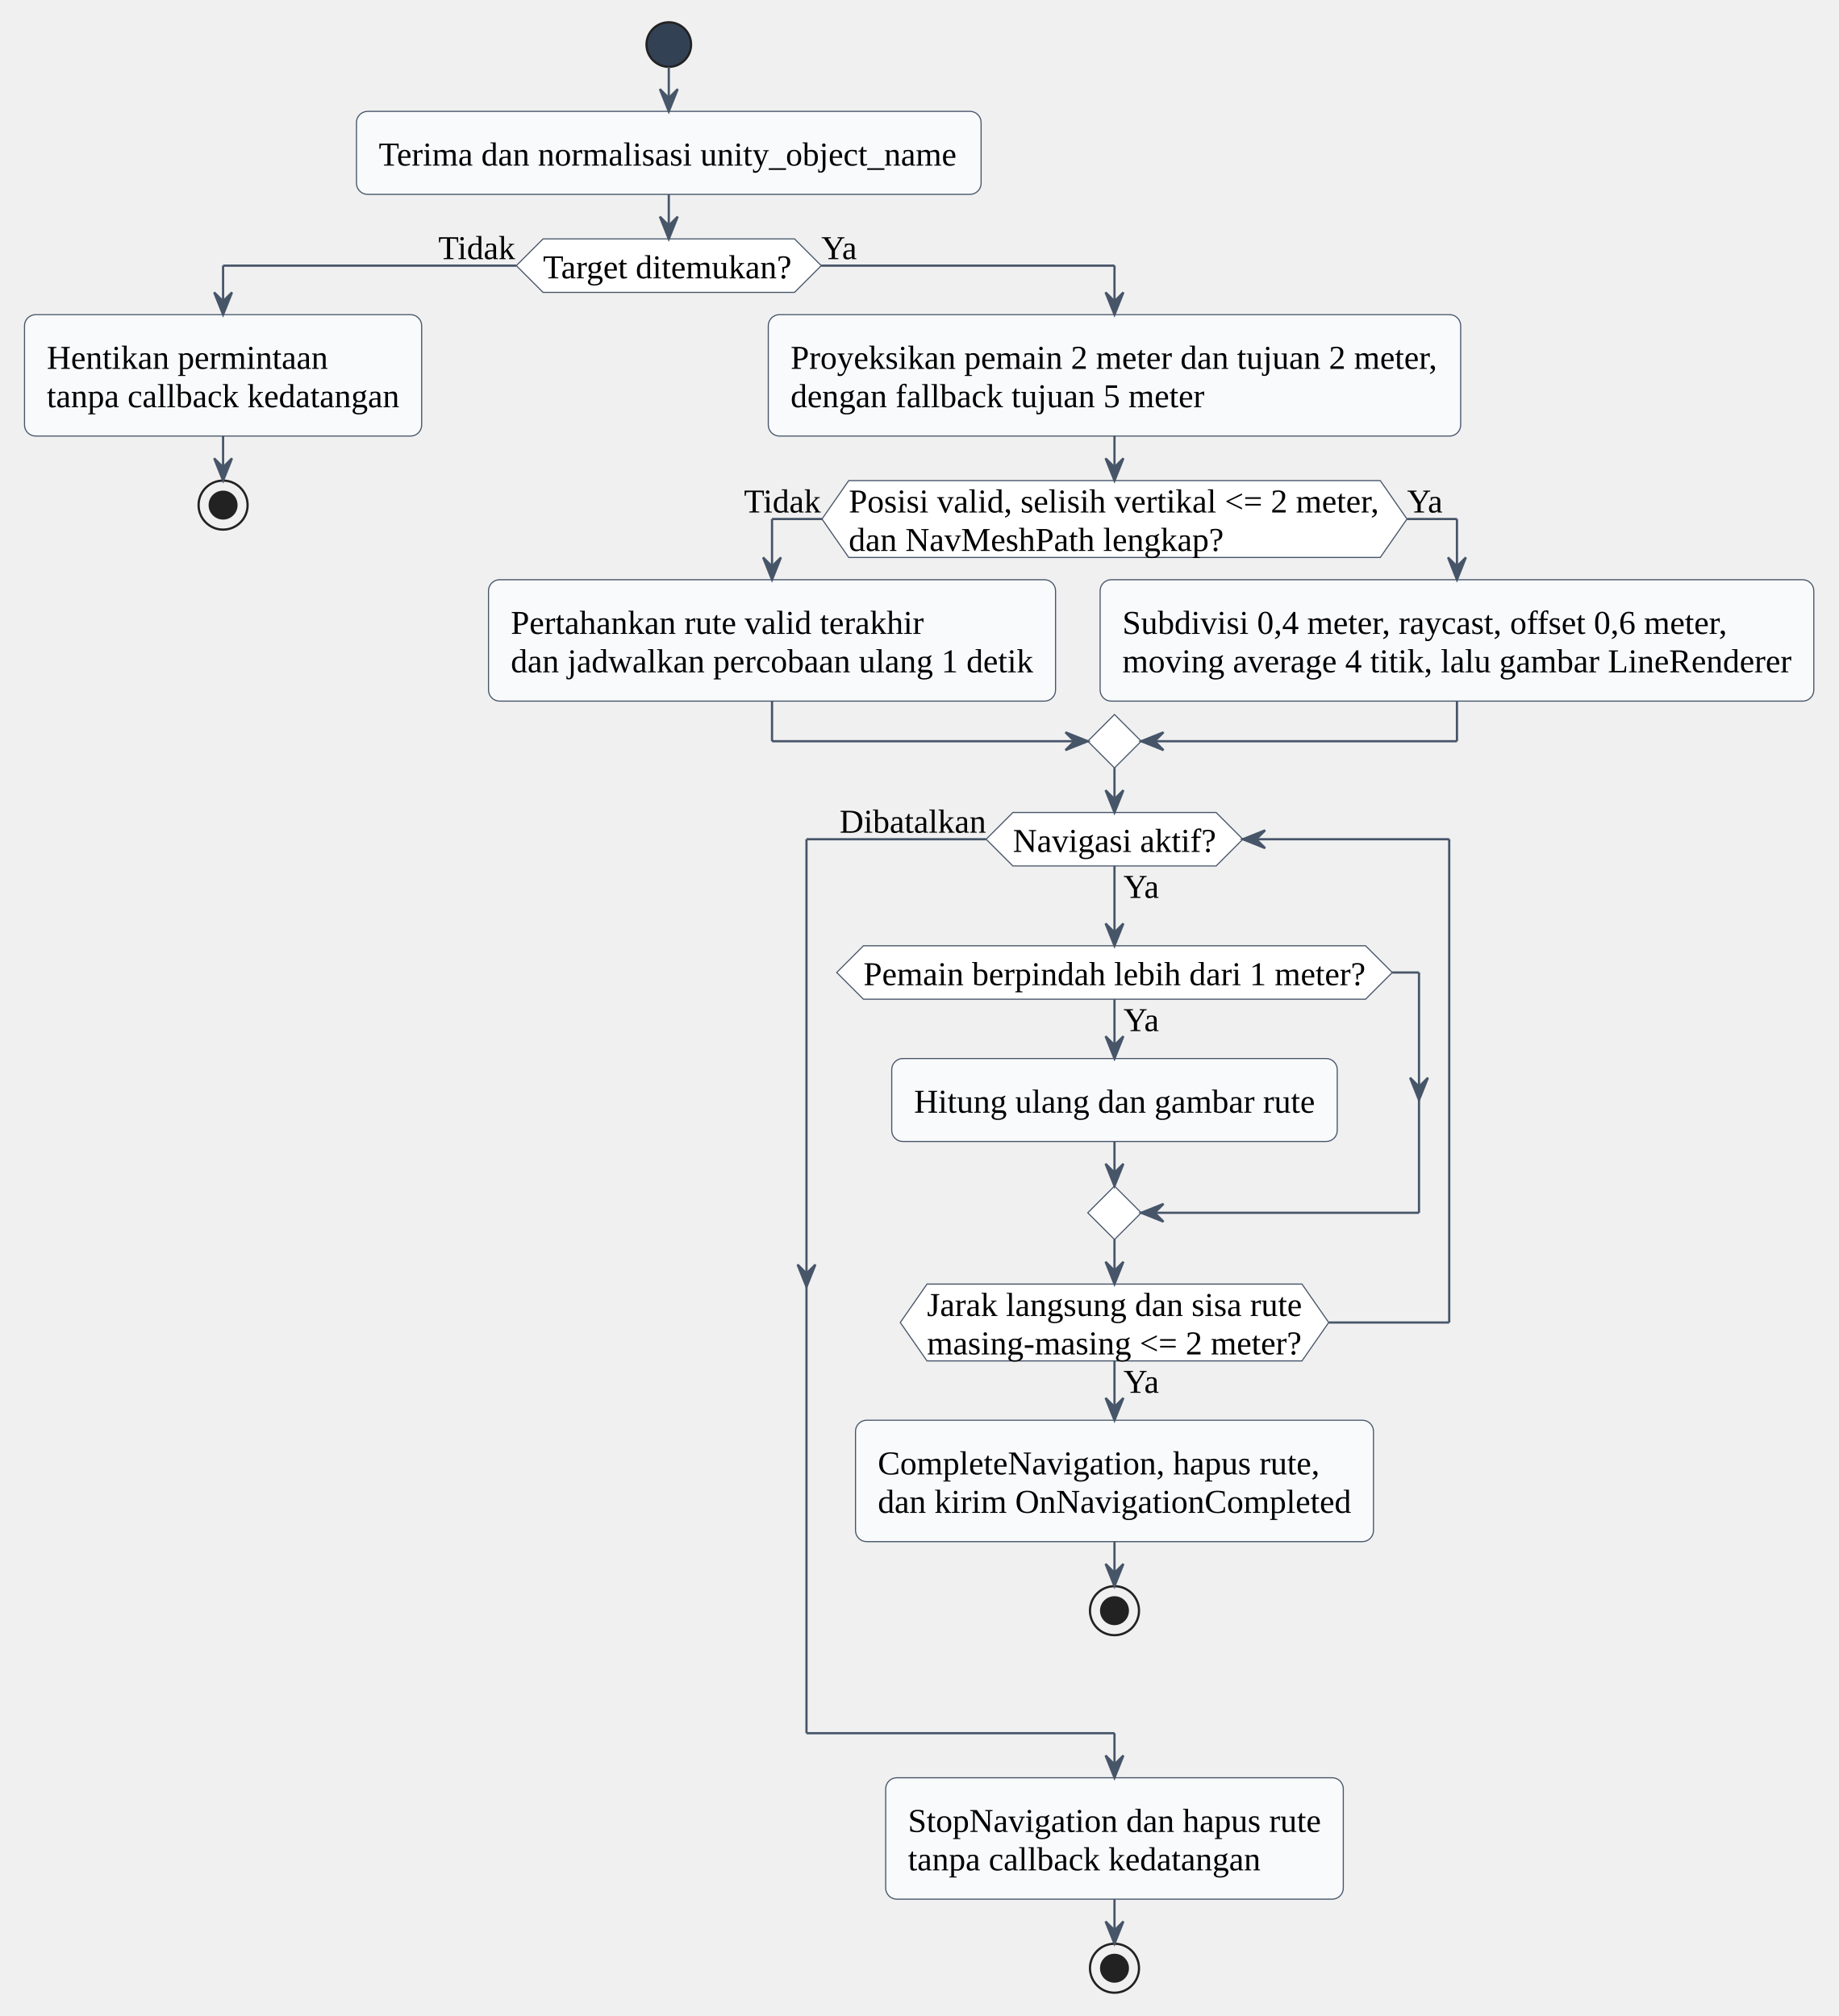
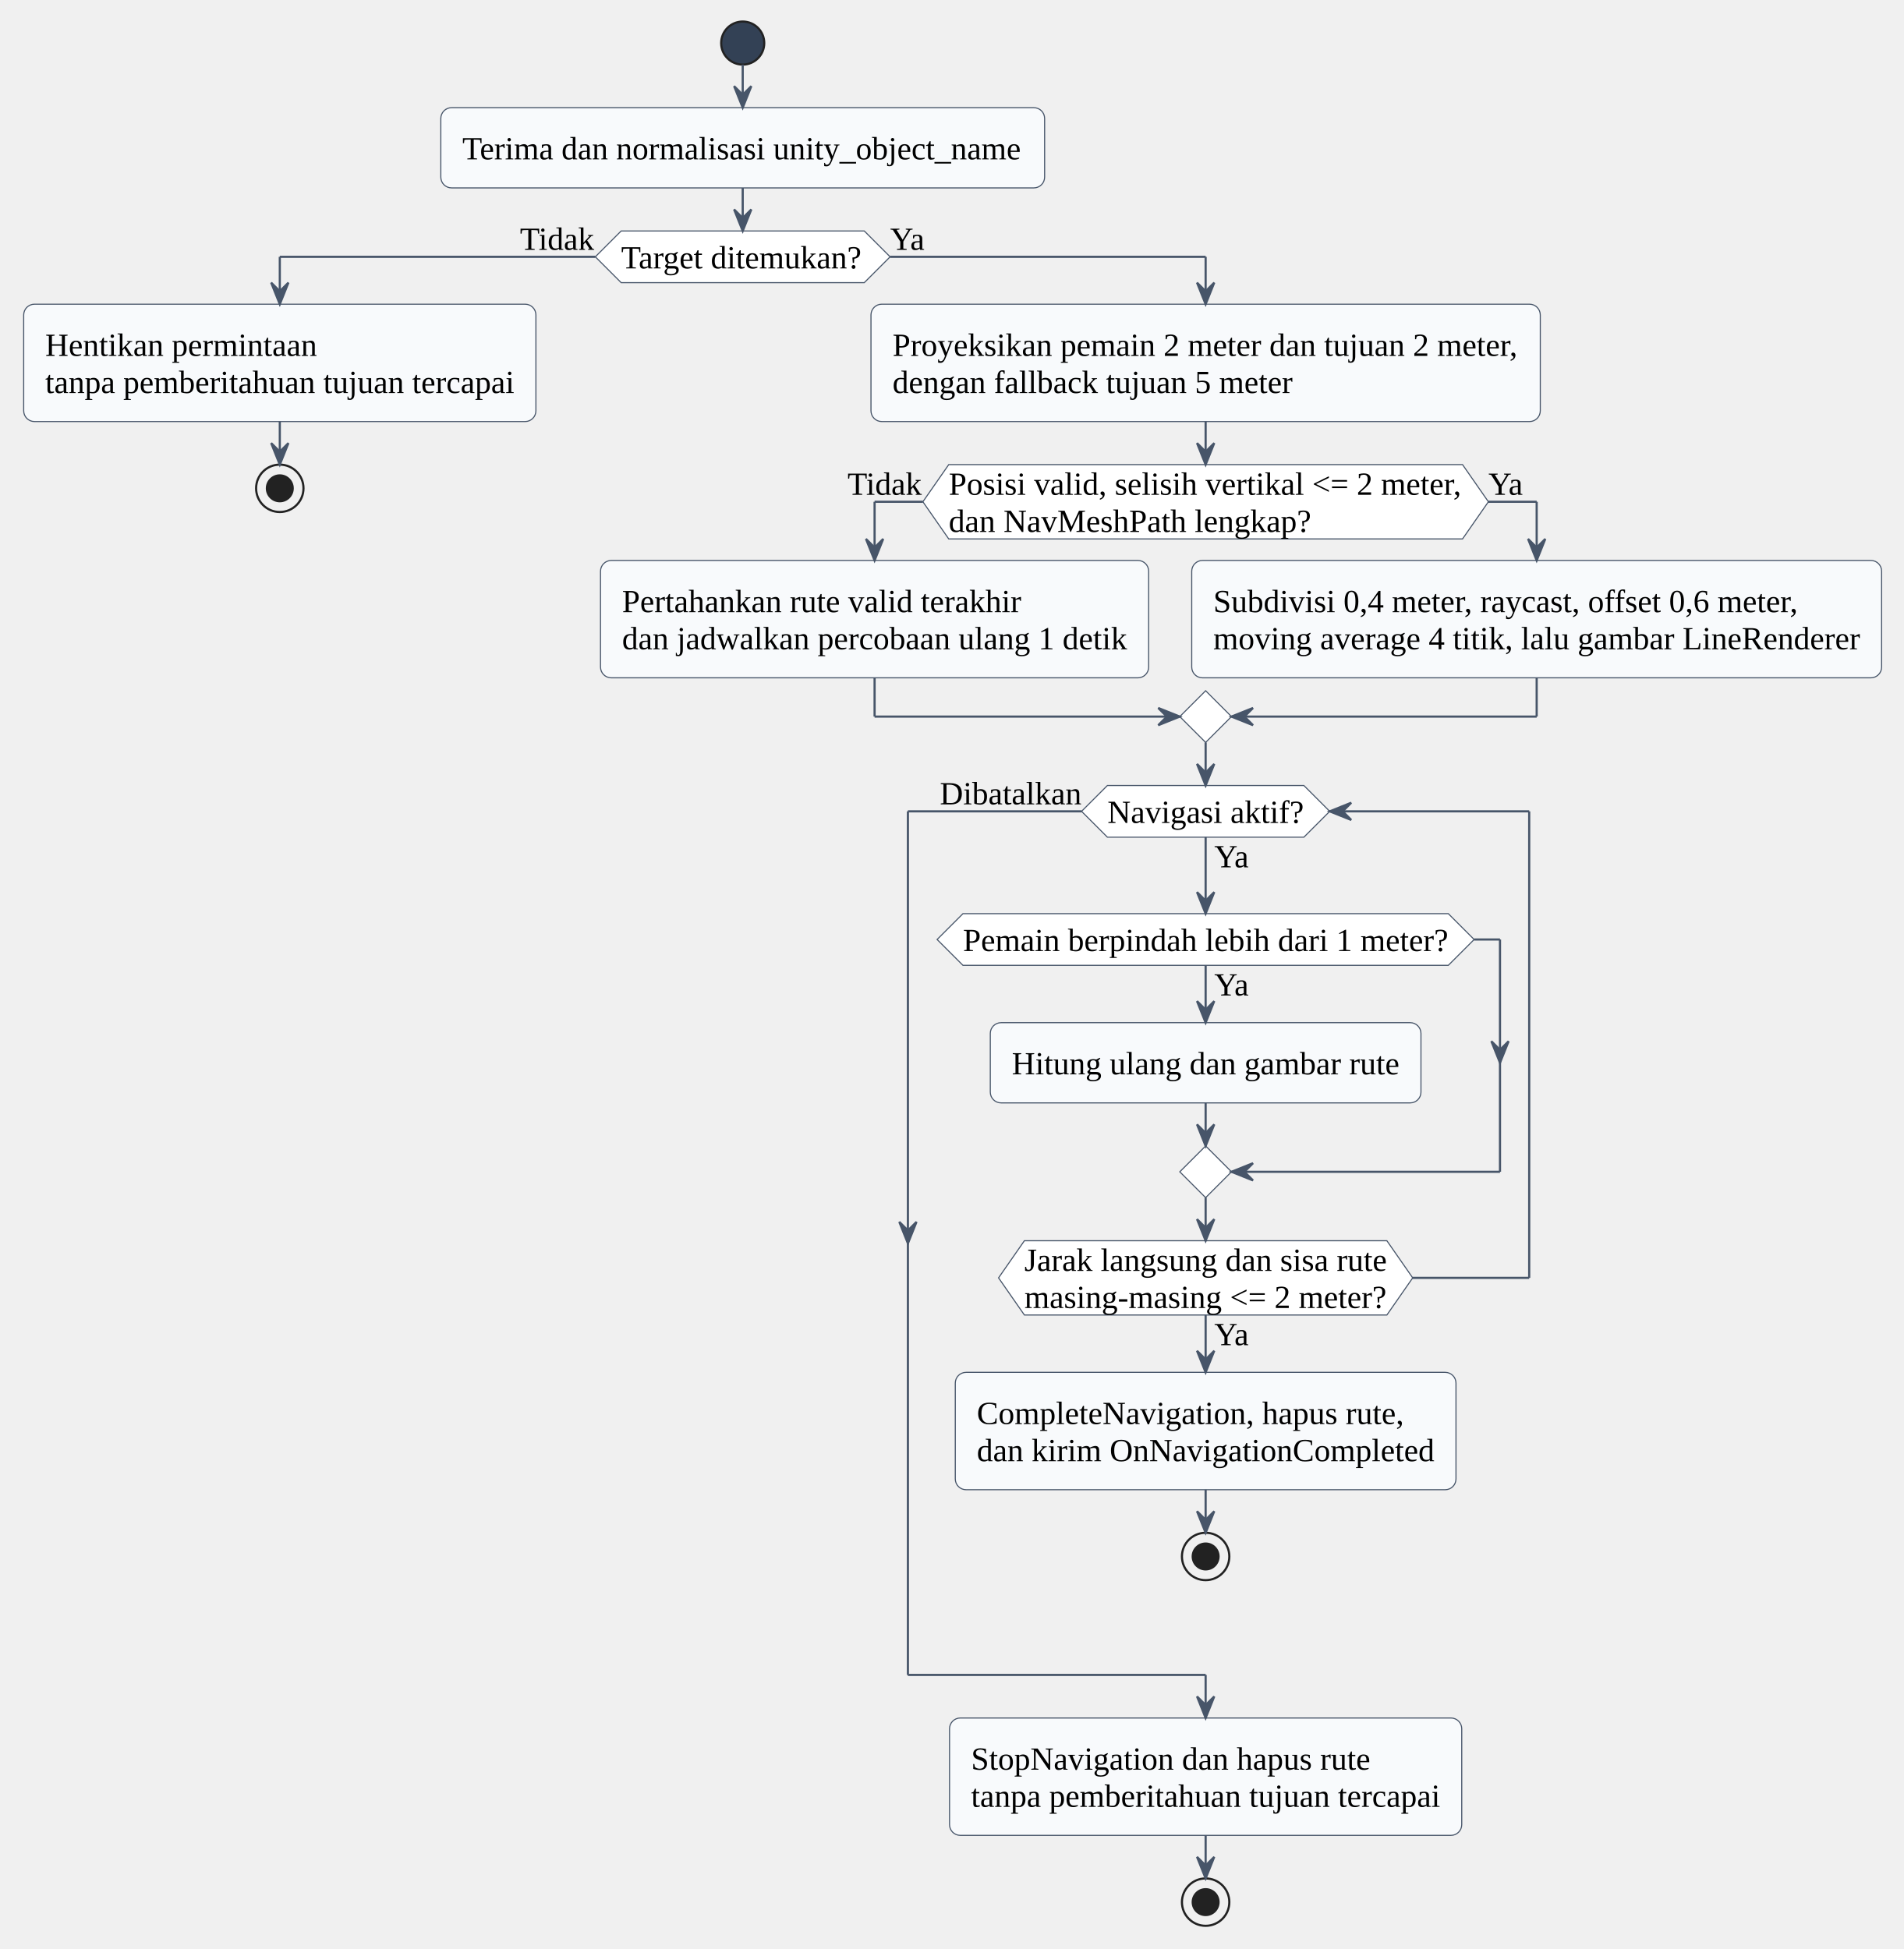
- <svg xmlns="http://www.w3.org/2000/svg" contentStyleType="text/css" height="905px" preserveAspectRatio="none" style="width:825px;height:905px;background:#FFFFFF;" version="1.1" viewBox="0 0 825 905" width="825px" zoomAndPan="magnify">
+ <svg xmlns="http://www.w3.org/2000/svg" contentStyleType="text/css" height="905px" preserveAspectRatio="none" style="width:884px;height:905px;background:#FFFFFF;" version="1.1" viewBox="0 0 884 905" width="884px" zoomAndPan="magnify">
  <defs />
  <g>
-     <ellipse cx="300.158" cy="20" fill="#334155" rx="10" ry="10" style="stroke:#222222;stroke-width:1.0;" />
-     <rect fill="#F8FAFC" height="37.248" rx="5" ry="5" style="stroke:#475569;stroke-width:0.5;" width="280.339" x="159.989" y="50" />
-     <text fill="#000000" font-family="Times New Roman" font-size="15" lengthAdjust="spacing" textLength="260.339" x="169.989" y="74.323">Terima dan normalisasi unity_object_name</text>
-     <polygon fill="#FFFFFF" points="243.725,107.249,356.591,107.249,368.591,119.249,356.591,131.249,243.725,131.249,231.725,119.249,243.725,107.249" style="stroke:#475569;stroke-width:0.5;" />
-     <text fill="#000000" font-family="Times New Roman" font-size="15" lengthAdjust="spacing" textLength="112.866" x="243.725" y="124.947">Target ditemukan?</text>
-     <text fill="#000000" font-family="Times New Roman" font-size="15" lengthAdjust="spacing" textLength="34.988" x="196.737" y="116.323">Tidak</text>
-     <text fill="#000000" font-family="Times New Roman" font-size="15" lengthAdjust="spacing" textLength="17.49" x="368.591" y="116.323">Ya</text>
-     <rect fill="#F8FAFC" height="54.497" rx="5" ry="5" style="stroke:#475569;stroke-width:0.5;" width="178.247" x="11" y="141.249" />
-     <text fill="#000000" font-family="Times New Roman" font-size="15" lengthAdjust="spacing" textLength="126.204" x="21" y="165.571">Hentikan permintaan</text>
-     <text fill="#000000" font-family="Times New Roman" font-size="15" lengthAdjust="spacing" textLength="158.247" x="21" y="182.82">tanpa callback kedatangan</text>
-     <ellipse cx="100.124" cy="226.746" fill="none" rx="11" ry="11" style="stroke:#222222;stroke-width:1.0;" />
-     <ellipse cx="100.124" cy="226.746" fill="#222222" rx="6" ry="6" style="stroke:#222222;stroke-width:1.0;" />
-     <rect fill="#F8FAFC" height="54.497" rx="5" ry="5" style="stroke:#475569;stroke-width:0.5;" width="310.75" x="344.818" y="141.249" />
-     <text fill="#000000" font-family="Times New Roman" font-size="15" lengthAdjust="spacing" textLength="290.75" x="354.818" y="165.571">Proyeksikan pemain 2 meter dan tujuan 2 meter,</text>
-     <text fill="#000000" font-family="Times New Roman" font-size="15" lengthAdjust="spacing" textLength="185.757" x="354.818" y="182.82">dengan fallback tujuan 5 meter</text>
-     <polygon fill="#FFFFFF" points="380.915,215.746,619.472,215.746,631.472,232.994,619.472,250.243,380.915,250.243,368.915,232.994,380.915,215.746" style="stroke:#475569;stroke-width:0.5;" />
-     <text fill="#000000" font-family="Times New Roman" font-size="15" lengthAdjust="spacing" textLength="238.557" x="380.915" y="230.068">Posisi valid, selisih vertikal &lt;= 2 meter,</text>
-     <text fill="#000000" font-family="Times New Roman" font-size="15" lengthAdjust="spacing" textLength="168.289" x="380.915" y="247.317">dan NavMeshPath lengkap?</text>
-     <text fill="#000000" font-family="Times New Roman" font-size="15" lengthAdjust="spacing" textLength="34.988" x="333.927" y="230.068">Tidak</text>
-     <text fill="#000000" font-family="Times New Roman" font-size="15" lengthAdjust="spacing" textLength="17.49" x="631.472" y="230.068">Ya</text>
-     <rect fill="#F8FAFC" height="54.497" rx="5" ry="5" style="stroke:#475569;stroke-width:0.5;" width="254.492" x="219.247" y="260.243" />
-     <text fill="#000000" font-family="Times New Roman" font-size="15" lengthAdjust="spacing" textLength="185.339" x="229.247" y="284.565">Pertahankan rute valid terakhir</text>
-     <text fill="#000000" font-family="Times New Roman" font-size="15" lengthAdjust="spacing" textLength="234.492" x="229.247" y="301.814">dan jadwalkan percobaan ulang 1 detik</text>
-     <rect fill="#F8FAFC" height="54.497" rx="5" ry="5" style="stroke:#475569;stroke-width:0.5;" width="320.308" x="493.739" y="260.243" />
-     <text fill="#000000" font-family="Times New Roman" font-size="15" lengthAdjust="spacing" textLength="272.849" x="503.739" y="284.565">Subdivisi 0,4 meter, raycast, offset 0,6 meter,</text>
-     <text fill="#000000" font-family="Times New Roman" font-size="15" lengthAdjust="spacing" textLength="300.308" x="503.739" y="301.814">moving average 4 titik, lalu gambar LineRenderer</text>
-     <polygon fill="#FFFFFF" points="500.193,320.74,512.193,332.74,500.193,344.74,488.193,332.74,500.193,320.74" style="stroke:#475569;stroke-width:0.5;" />
-     <rect fill="#F8FAFC" height="37.248" rx="5" ry="5" style="stroke:#475569;stroke-width:0.5;" width="199.949" x="400.219" y="475.187" />
-     <text fill="#000000" font-family="Times New Roman" font-size="15" lengthAdjust="spacing" textLength="179.949" x="410.219" y="499.509">Hitung ulang dan gambar rute</text>
-     <polygon fill="#FFFFFF" points="387.525,424.562,612.862,424.562,624.862,436.562,612.862,448.562,387.525,448.562,375.525,436.562,387.525,424.562" style="stroke:#475569;stroke-width:0.5;" />
-     <text fill="#000000" font-family="Times New Roman" font-size="15" lengthAdjust="spacing" textLength="17.49" x="504.193" y="462.885">Ya</text>
-     <text fill="#000000" font-family="Times New Roman" font-size="15" lengthAdjust="spacing" textLength="225.337" x="387.525" y="442.26">Pemain berpindah lebih dari 1 meter?</text>
-     <polygon fill="#FFFFFF" points="500.193,532.435,512.193,544.435,500.193,556.435,488.193,544.435,500.193,532.435" style="stroke:#475569;stroke-width:0.5;" />
-     <rect fill="#F8FAFC" height="54.497" rx="5" ry="5" style="stroke:#475569;stroke-width:0.5;" width="232.461" x="383.963" y="637.556" />
-     <text fill="#000000" font-family="Times New Roman" font-size="15" lengthAdjust="spacing" textLength="198.289" x="393.963" y="661.879">CompleteNavigation, hapus rute,</text>
-     <text fill="#000000" font-family="Times New Roman" font-size="15" lengthAdjust="spacing" textLength="212.461" x="393.963" y="679.127">dan kirim OnNavigationCompleted</text>
-     <ellipse cx="500.193" cy="723.053" fill="none" rx="11" ry="11" style="stroke:#222222;stroke-width:1.0;" />
-     <ellipse cx="500.193" cy="723.053" fill="#222222" rx="6" ry="6" style="stroke:#222222;stroke-width:1.0;" />
-     <polygon fill="#FFFFFF" points="416.049,576.435,584.337,576.435,596.337,593.684,584.337,610.932,416.049,610.932,404.049,593.684,416.049,576.435" style="stroke:#475569;stroke-width:0.5;" />
-     <text fill="#000000" font-family="Times New Roman" font-size="15" lengthAdjust="spacing" textLength="17.49" x="504.193" y="625.255">Ya</text>
-     <text fill="#000000" font-family="Times New Roman" font-size="15" lengthAdjust="spacing" textLength="168.289" x="416.049" y="590.758">Jarak langsung dan sisa rute</text>
-     <text fill="#000000" font-family="Times New Roman" font-size="15" lengthAdjust="spacing" textLength="168.127" x="416.049" y="608.006">masing-masing &lt;= 2 meter?</text>
-     <polygon fill="#FFFFFF" points="454.585,364.74,545.801,364.74,557.801,376.74,545.801,388.74,454.585,388.74,442.585,376.74,454.585,364.74" style="stroke:#475569;stroke-width:0.5;" />
-     <text fill="#000000" font-family="Times New Roman" font-size="15" lengthAdjust="spacing" textLength="17.49" x="504.193" y="403.062">Ya</text>
-     <text fill="#000000" font-family="Times New Roman" font-size="15" lengthAdjust="spacing" textLength="91.216" x="454.585" y="382.438">Navigasi aktif?</text>
-     <text fill="#000000" font-family="Times New Roman" font-size="15" lengthAdjust="spacing" textLength="65.808" x="376.777" y="373.814">Dibatalkan</text>
-     <rect fill="#F8FAFC" height="54.497" rx="5" ry="5" style="stroke:#475569;stroke-width:0.5;" width="205.383" x="397.502" y="798.053" />
-     <text fill="#000000" font-family="Times New Roman" font-size="15" lengthAdjust="spacing" textLength="185.383" x="407.502" y="822.376">StopNavigation dan hapus rute</text>
-     <text fill="#000000" font-family="Times New Roman" font-size="15" lengthAdjust="spacing" textLength="158.247" x="407.502" y="839.625">tanpa callback kedatangan</text>
-     <ellipse cx="500.193" cy="883.551" fill="none" rx="11" ry="11" style="stroke:#222222;stroke-width:1.0;" />
-     <ellipse cx="500.193" cy="883.551" fill="#222222" rx="6" ry="6" style="stroke:#222222;stroke-width:1.0;" />
-     <line style="stroke:#475569;stroke-width:1.0;" x1="300.158" x2="300.158" y1="30" y2="50" />
-     <polygon fill="#475569" points="296.158,40,300.158,50,304.158,40,300.158,44" style="stroke:#475569;stroke-width:1.0;" />
-     <line style="stroke:#475569;stroke-width:1.0;" x1="100.124" x2="100.124" y1="195.746" y2="215.746" />
-     <polygon fill="#475569" points="96.124,205.746,100.124,215.746,104.124,205.746,100.124,209.746" style="stroke:#475569;stroke-width:1.0;" />
-     <line style="stroke:#475569;stroke-width:1.0;" x1="368.915" x2="346.493" y1="232.994" y2="232.994" />
-     <line style="stroke:#475569;stroke-width:1.0;" x1="346.493" x2="346.493" y1="232.994" y2="260.243" />
-     <polygon fill="#475569" points="342.493,250.243,346.493,260.243,350.493,250.243,346.493,254.243" style="stroke:#475569;stroke-width:1.0;" />
-     <line style="stroke:#475569;stroke-width:1.0;" x1="631.472" x2="653.893" y1="232.994" y2="232.994" />
-     <line style="stroke:#475569;stroke-width:1.0;" x1="653.893" x2="653.893" y1="232.994" y2="260.243" />
-     <polygon fill="#475569" points="649.893,250.243,653.893,260.243,657.893,250.243,653.893,254.243" style="stroke:#475569;stroke-width:1.0;" />
-     <line style="stroke:#475569;stroke-width:1.0;" x1="346.493" x2="346.493" y1="314.74" y2="332.74" />
-     <line style="stroke:#475569;stroke-width:1.0;" x1="346.493" x2="488.193" y1="332.74" y2="332.74" />
-     <polygon fill="#475569" points="478.193,328.74,488.193,332.74,478.193,336.74,482.193,332.74" style="stroke:#475569;stroke-width:1.0;" />
-     <line style="stroke:#475569;stroke-width:1.0;" x1="653.893" x2="653.893" y1="314.74" y2="332.74" />
-     <line style="stroke:#475569;stroke-width:1.0;" x1="653.893" x2="512.193" y1="332.74" y2="332.74" />
-     <polygon fill="#475569" points="522.193,328.74,512.193,332.74,522.193,336.74,518.193,332.74" style="stroke:#475569;stroke-width:1.0;" />
-     <line style="stroke:#475569;stroke-width:1.0;" x1="500.193" x2="500.193" y1="195.746" y2="215.746" />
-     <polygon fill="#475569" points="496.193,205.746,500.193,215.746,504.193,205.746,500.193,209.746" style="stroke:#475569;stroke-width:1.0;" />
-     <line style="stroke:#475569;stroke-width:1.0;" x1="500.193" x2="500.193" y1="448.562" y2="475.187" />
-     <polygon fill="#475569" points="496.193,465.187,500.193,475.187,504.193,465.187,500.193,469.187" style="stroke:#475569;stroke-width:1.0;" />
-     <line style="stroke:#475569;stroke-width:1.0;" x1="624.862" x2="636.862" y1="436.562" y2="436.562" />
-     <polygon fill="#475569" points="632.862,483.811,636.862,493.811,640.862,483.811,636.862,487.811" style="stroke:#475569;stroke-width:1.0;" />
-     <line style="stroke:#475569;stroke-width:1.0;" x1="636.862" x2="636.862" y1="436.562" y2="544.435" />
-     <line style="stroke:#475569;stroke-width:1.0;" x1="636.862" x2="512.193" y1="544.435" y2="544.435" />
-     <polygon fill="#475569" points="522.193,540.435,512.193,544.435,522.193,548.435,518.193,544.435" style="stroke:#475569;stroke-width:1.0;" />
-     <line style="stroke:#475569;stroke-width:1.0;" x1="500.193" x2="500.193" y1="512.435" y2="532.435" />
-     <polygon fill="#475569" points="496.193,522.435,500.193,532.435,504.193,522.435,500.193,526.435" style="stroke:#475569;stroke-width:1.0;" />
-     <line style="stroke:#475569;stroke-width:1.0;" x1="500.193" x2="500.193" y1="692.053" y2="712.053" />
-     <polygon fill="#475569" points="496.193,702.053,500.193,712.053,504.193,702.053,500.193,706.053" style="stroke:#475569;stroke-width:1.0;" />
-     <line style="stroke:#475569;stroke-width:1.0;" x1="500.193" x2="500.193" y1="610.932" y2="637.556" />
-     <polygon fill="#475569" points="496.193,627.556,500.193,637.556,504.193,627.556,500.193,631.556" style="stroke:#475569;stroke-width:1.0;" />
-     <line style="stroke:#475569;stroke-width:1.0;" x1="596.337" x2="650.424" y1="593.684" y2="593.684" />
-     <line style="stroke:#475569;stroke-width:1.0;" x1="650.424" x2="650.424" y1="376.74" y2="593.684" />
-     <line style="stroke:#475569;stroke-width:1.0;" x1="650.424" x2="557.801" y1="376.74" y2="376.74" />
-     <polygon fill="#475569" points="567.801,372.74,557.801,376.74,567.801,380.74,563.801,376.74" style="stroke:#475569;stroke-width:1.0;" />
-     <line style="stroke:#475569;stroke-width:1.0;" x1="500.193" x2="500.193" y1="556.435" y2="576.435" />
-     <polygon fill="#475569" points="496.193,566.435,500.193,576.435,504.193,566.435,500.193,570.435" style="stroke:#475569;stroke-width:1.0;" />
-     <line style="stroke:#475569;stroke-width:1.0;" x1="500.193" x2="500.193" y1="388.74" y2="424.562" />
-     <polygon fill="#475569" points="496.193,414.562,500.193,424.562,504.193,414.562,500.193,418.562" style="stroke:#475569;stroke-width:1.0;" />
-     <line style="stroke:#475569;stroke-width:1.0;" x1="442.585" x2="361.963" y1="376.74" y2="376.74" />
-     <polygon fill="#475569" points="357.963,567.684,361.963,577.684,365.963,567.684,361.963,571.684" style="stroke:#475569;stroke-width:1.0;" />
-     <line style="stroke:#475569;stroke-width:1.0;" x1="361.963" x2="361.963" y1="376.74" y2="778.053" />
-     <line style="stroke:#475569;stroke-width:1.0;" x1="361.963" x2="500.193" y1="778.053" y2="778.053" />
-     <line style="stroke:#475569;stroke-width:1.0;" x1="500.193" x2="500.193" y1="778.053" y2="798.053" />
-     <polygon fill="#475569" points="496.193,788.053,500.193,798.053,504.193,788.053,500.193,792.053" style="stroke:#475569;stroke-width:1.0;" />
-     <line style="stroke:#475569;stroke-width:1.0;" x1="500.193" x2="500.193" y1="344.74" y2="364.74" />
-     <polygon fill="#475569" points="496.193,354.74,500.193,364.74,504.193,354.74,500.193,358.74" style="stroke:#475569;stroke-width:1.0;" />
-     <line style="stroke:#475569;stroke-width:1.0;" x1="500.193" x2="500.193" y1="852.551" y2="872.551" />
-     <polygon fill="#475569" points="496.193,862.551,500.193,872.551,504.193,862.551,500.193,866.551" style="stroke:#475569;stroke-width:1.0;" />
-     <line style="stroke:#475569;stroke-width:1.0;" x1="231.725" x2="100.124" y1="119.249" y2="119.249" />
-     <line style="stroke:#475569;stroke-width:1.0;" x1="100.124" x2="100.124" y1="119.249" y2="141.249" />
-     <polygon fill="#475569" points="96.124,131.249,100.124,141.249,104.124,131.249,100.124,135.249" style="stroke:#475569;stroke-width:1.0;" />
-     <line style="stroke:#475569;stroke-width:1.0;" x1="368.591" x2="500.193" y1="119.249" y2="119.249" />
-     <line style="stroke:#475569;stroke-width:1.0;" x1="500.193" x2="500.193" y1="119.249" y2="141.249" />
-     <polygon fill="#475569" points="496.193,131.249,500.193,141.249,504.193,131.249,500.193,135.249" style="stroke:#475569;stroke-width:1.0;" />
-     <line style="stroke:#475569;stroke-width:1.0;" x1="300.158" x2="300.158" y1="87.249" y2="107.249" />
-     <polygon fill="#475569" points="296.158,97.249,300.158,107.249,304.158,97.249,300.158,101.249" style="stroke:#475569;stroke-width:1.0;" />
+     <ellipse cx="344.834" cy="20" fill="#334155" rx="10" ry="10" style="stroke:#222222;stroke-width:1.0;" />
+     <rect fill="#F8FAFC" height="37.248" rx="5" ry="5" style="stroke:#475569;stroke-width:0.5;" width="280.339" x="204.665" y="50" />
+     <text fill="#000000" font-family="Times New Roman" font-size="15" lengthAdjust="spacing" textLength="260.339" x="214.665" y="74.004">Terima dan normalisasi unity_object_name</text>
+     <polygon fill="#FFFFFF" points="288.401,107.249,401.267,107.249,413.267,119.249,401.267,131.249,288.401,131.249,276.401,119.249,288.401,107.249" style="stroke:#475569;stroke-width:0.5;" />
+     <text fill="#000000" font-family="Times New Roman" font-size="15" lengthAdjust="spacing" textLength="112.866" x="288.401" y="124.628">Target ditemukan?</text>
+     <text fill="#000000" font-family="Times New Roman" font-size="15" lengthAdjust="spacing" textLength="34.988" x="241.413" y="116.004">Tidak</text>
+     <text fill="#000000" font-family="Times New Roman" font-size="15" lengthAdjust="spacing" textLength="17.49" x="413.267" y="116.004">Ya</text>
+     <rect fill="#F8FAFC" height="54.497" rx="5" ry="5" style="stroke:#475569;stroke-width:0.5;" width="237.815" x="11" y="141.249" />
+     <text fill="#000000" font-family="Times New Roman" font-size="15" lengthAdjust="spacing" textLength="126.204" x="21" y="165.252">Hentikan permintaan</text>
+     <text fill="#000000" font-family="Times New Roman" font-size="15" lengthAdjust="spacing" textLength="217.815" x="21" y="182.501">tanpa pemberitahuan tujuan tercapai</text>
+     <ellipse cx="129.907" cy="226.746" fill="none" rx="11" ry="11" style="stroke:#222222;stroke-width:1.0;" />
+     <ellipse cx="129.907" cy="226.746" fill="#222222" rx="6" ry="6" style="stroke:#222222;stroke-width:1.0;" />
+     <rect fill="#F8FAFC" height="54.497" rx="5" ry="5" style="stroke:#475569;stroke-width:0.5;" width="310.75" x="404.386" y="141.249" />
+     <text fill="#000000" font-family="Times New Roman" font-size="15" lengthAdjust="spacing" textLength="290.75" x="414.386" y="165.252">Proyeksikan pemain 2 meter dan tujuan 2 meter,</text>
+     <text fill="#000000" font-family="Times New Roman" font-size="15" lengthAdjust="spacing" textLength="185.757" x="414.386" y="182.501">dengan fallback tujuan 5 meter</text>
+     <polygon fill="#FFFFFF" points="440.482,215.746,679.04,215.746,691.04,232.994,679.04,250.243,440.482,250.243,428.482,232.994,440.482,215.746" style="stroke:#475569;stroke-width:0.5;" />
+     <text fill="#000000" font-family="Times New Roman" font-size="15" lengthAdjust="spacing" textLength="238.557" x="440.482" y="229.75">Posisi valid, selisih vertikal &lt;= 2 meter,</text>
+     <text fill="#000000" font-family="Times New Roman" font-size="15" lengthAdjust="spacing" textLength="168.289" x="440.482" y="246.998">dan NavMeshPath lengkap?</text>
+     <text fill="#000000" font-family="Times New Roman" font-size="15" lengthAdjust="spacing" textLength="34.988" x="393.495" y="229.75">Tidak</text>
+     <text fill="#000000" font-family="Times New Roman" font-size="15" lengthAdjust="spacing" textLength="17.49" x="691.04" y="229.75">Ya</text>
+     <rect fill="#F8FAFC" height="54.497" rx="5" ry="5" style="stroke:#475569;stroke-width:0.5;" width="254.492" x="278.815" y="260.243" />
+     <text fill="#000000" font-family="Times New Roman" font-size="15" lengthAdjust="spacing" textLength="185.339" x="288.815" y="284.247">Pertahankan rute valid terakhir</text>
+     <text fill="#000000" font-family="Times New Roman" font-size="15" lengthAdjust="spacing" textLength="234.492" x="288.815" y="301.495">dan jadwalkan percobaan ulang 1 detik</text>
+     <rect fill="#F8FAFC" height="54.497" rx="5" ry="5" style="stroke:#475569;stroke-width:0.5;" width="320.308" x="553.307" y="260.243" />
+     <text fill="#000000" font-family="Times New Roman" font-size="15" lengthAdjust="spacing" textLength="272.849" x="563.307" y="284.247">Subdivisi 0,4 meter, raycast, offset 0,6 meter,</text>
+     <text fill="#000000" font-family="Times New Roman" font-size="15" lengthAdjust="spacing" textLength="300.308" x="563.307" y="301.495">moving average 4 titik, lalu gambar LineRenderer</text>
+     <polygon fill="#FFFFFF" points="559.761,320.74,571.761,332.74,559.761,344.74,547.761,332.74,559.761,320.74" style="stroke:#475569;stroke-width:0.5;" />
+     <rect fill="#F8FAFC" height="37.248" rx="5" ry="5" style="stroke:#475569;stroke-width:0.5;" width="199.949" x="459.787" y="474.868" />
+     <text fill="#000000" font-family="Times New Roman" font-size="15" lengthAdjust="spacing" textLength="179.949" x="469.787" y="498.872">Hitung ulang dan gambar rute</text>
+     <polygon fill="#FFFFFF" points="447.092,424.244,672.429,424.244,684.429,436.244,672.429,448.244,447.092,448.244,435.092,436.244,447.092,424.244" style="stroke:#475569;stroke-width:0.5;" />
+     <text fill="#000000" font-family="Times New Roman" font-size="15" lengthAdjust="spacing" textLength="17.49" x="563.761" y="462.248">Ya</text>
+     <text fill="#000000" font-family="Times New Roman" font-size="15" lengthAdjust="spacing" textLength="225.337" x="447.092" y="441.623">Pemain berpindah lebih dari 1 meter?</text>
+     <polygon fill="#FFFFFF" points="559.761,532.116,571.761,544.116,559.761,556.116,547.761,544.116,559.761,532.116" style="stroke:#475569;stroke-width:0.5;" />
+     <rect fill="#F8FAFC" height="54.497" rx="5" ry="5" style="stroke:#475569;stroke-width:0.5;" width="232.461" x="443.531" y="637.238" />
+     <text fill="#000000" font-family="Times New Roman" font-size="15" lengthAdjust="spacing" textLength="198.289" x="453.531" y="661.242">CompleteNavigation, hapus rute,</text>
+     <text fill="#000000" font-family="Times New Roman" font-size="15" lengthAdjust="spacing" textLength="212.461" x="453.531" y="678.49">dan kirim OnNavigationCompleted</text>
+     <ellipse cx="559.761" cy="722.735" fill="none" rx="11" ry="11" style="stroke:#222222;stroke-width:1.0;" />
+     <ellipse cx="559.761" cy="722.735" fill="#222222" rx="6" ry="6" style="stroke:#222222;stroke-width:1.0;" />
+     <polygon fill="#FFFFFF" points="475.617,576.116,643.905,576.116,655.905,593.365,643.905,610.614,475.617,610.614,463.617,593.365,475.617,576.116" style="stroke:#475569;stroke-width:0.5;" />
+     <text fill="#000000" font-family="Times New Roman" font-size="15" lengthAdjust="spacing" textLength="17.49" x="563.761" y="624.617">Ya</text>
+     <text fill="#000000" font-family="Times New Roman" font-size="15" lengthAdjust="spacing" textLength="168.289" x="475.617" y="590.12">Jarak langsung dan sisa rute</text>
+     <text fill="#000000" font-family="Times New Roman" font-size="15" lengthAdjust="spacing" textLength="168.127" x="475.617" y="607.369">masing-masing &lt;= 2 meter?</text>
+     <polygon fill="#FFFFFF" points="514.153,364.74,605.369,364.74,617.369,376.74,605.369,388.74,514.153,388.74,502.153,376.74,514.153,364.74" style="stroke:#475569;stroke-width:0.5;" />
+     <text fill="#000000" font-family="Times New Roman" font-size="15" lengthAdjust="spacing" textLength="17.49" x="563.761" y="402.744">Ya</text>
+     <text fill="#000000" font-family="Times New Roman" font-size="15" lengthAdjust="spacing" textLength="91.216" x="514.153" y="382.119">Navigasi aktif?</text>
+     <text fill="#000000" font-family="Times New Roman" font-size="15" lengthAdjust="spacing" textLength="65.808" x="436.345" y="373.495">Dibatalkan</text>
+     <rect fill="#F8FAFC" height="54.497" rx="5" ry="5" style="stroke:#475569;stroke-width:0.5;" width="237.815" x="440.853" y="797.735" />
+     <text fill="#000000" font-family="Times New Roman" font-size="15" lengthAdjust="spacing" textLength="185.383" x="450.853" y="821.739">StopNavigation dan hapus rute</text>
+     <text fill="#000000" font-family="Times New Roman" font-size="15" lengthAdjust="spacing" textLength="217.815" x="450.853" y="838.987">tanpa pemberitahuan tujuan tercapai</text>
+     <ellipse cx="559.761" cy="883.232" fill="none" rx="11" ry="11" style="stroke:#222222;stroke-width:1.0;" />
+     <ellipse cx="559.761" cy="883.232" fill="#222222" rx="6" ry="6" style="stroke:#222222;stroke-width:1.0;" />
+     <line style="stroke:#475569;stroke-width:1.0;" x1="344.834" x2="344.834" y1="30" y2="50" />
+     <polygon fill="#475569" points="340.834,40,344.834,50,348.834,40,344.834,44" style="stroke:#475569;stroke-width:1.0;" />
+     <line style="stroke:#475569;stroke-width:1.0;" x1="129.907" x2="129.907" y1="195.746" y2="215.746" />
+     <polygon fill="#475569" points="125.907,205.746,129.907,215.746,133.907,205.746,129.907,209.746" style="stroke:#475569;stroke-width:1.0;" />
+     <line style="stroke:#475569;stroke-width:1.0;" x1="428.482" x2="406.061" y1="232.994" y2="232.994" />
+     <line style="stroke:#475569;stroke-width:1.0;" x1="406.061" x2="406.061" y1="232.994" y2="260.243" />
+     <polygon fill="#475569" points="402.061,250.243,406.061,260.243,410.061,250.243,406.061,254.243" style="stroke:#475569;stroke-width:1.0;" />
+     <line style="stroke:#475569;stroke-width:1.0;" x1="691.04" x2="713.461" y1="232.994" y2="232.994" />
+     <line style="stroke:#475569;stroke-width:1.0;" x1="713.461" x2="713.461" y1="232.994" y2="260.243" />
+     <polygon fill="#475569" points="709.461,250.243,713.461,260.243,717.461,250.243,713.461,254.243" style="stroke:#475569;stroke-width:1.0;" />
+     <line style="stroke:#475569;stroke-width:1.0;" x1="406.061" x2="406.061" y1="314.74" y2="332.74" />
+     <line style="stroke:#475569;stroke-width:1.0;" x1="406.061" x2="547.761" y1="332.74" y2="332.74" />
+     <polygon fill="#475569" points="537.761,328.74,547.761,332.74,537.761,336.74,541.761,332.74" style="stroke:#475569;stroke-width:1.0;" />
+     <line style="stroke:#475569;stroke-width:1.0;" x1="713.461" x2="713.461" y1="314.74" y2="332.74" />
+     <line style="stroke:#475569;stroke-width:1.0;" x1="713.461" x2="571.761" y1="332.74" y2="332.74" />
+     <polygon fill="#475569" points="581.761,328.74,571.761,332.74,581.761,336.74,577.761,332.74" style="stroke:#475569;stroke-width:1.0;" />
+     <line style="stroke:#475569;stroke-width:1.0;" x1="559.761" x2="559.761" y1="195.746" y2="215.746" />
+     <polygon fill="#475569" points="555.761,205.746,559.761,215.746,563.761,205.746,559.761,209.746" style="stroke:#475569;stroke-width:1.0;" />
+     <line style="stroke:#475569;stroke-width:1.0;" x1="559.761" x2="559.761" y1="448.244" y2="474.868" />
+     <polygon fill="#475569" points="555.761,464.868,559.761,474.868,563.761,464.868,559.761,468.868" style="stroke:#475569;stroke-width:1.0;" />
+     <line style="stroke:#475569;stroke-width:1.0;" x1="684.429" x2="696.429" y1="436.244" y2="436.244" />
+     <polygon fill="#475569" points="692.429,483.492,696.429,493.492,700.429,483.492,696.429,487.492" style="stroke:#475569;stroke-width:1.0;" />
+     <line style="stroke:#475569;stroke-width:1.0;" x1="696.429" x2="696.429" y1="436.244" y2="544.116" />
+     <line style="stroke:#475569;stroke-width:1.0;" x1="696.429" x2="571.761" y1="544.116" y2="544.116" />
+     <polygon fill="#475569" points="581.761,540.116,571.761,544.116,581.761,548.116,577.761,544.116" style="stroke:#475569;stroke-width:1.0;" />
+     <line style="stroke:#475569;stroke-width:1.0;" x1="559.761" x2="559.761" y1="512.116" y2="532.116" />
+     <polygon fill="#475569" points="555.761,522.116,559.761,532.116,563.761,522.116,559.761,526.116" style="stroke:#475569;stroke-width:1.0;" />
+     <line style="stroke:#475569;stroke-width:1.0;" x1="559.761" x2="559.761" y1="691.735" y2="711.735" />
+     <polygon fill="#475569" points="555.761,701.735,559.761,711.735,563.761,701.735,559.761,705.735" style="stroke:#475569;stroke-width:1.0;" />
+     <line style="stroke:#475569;stroke-width:1.0;" x1="559.761" x2="559.761" y1="610.614" y2="637.238" />
+     <polygon fill="#475569" points="555.761,627.238,559.761,637.238,563.761,627.238,559.761,631.238" style="stroke:#475569;stroke-width:1.0;" />
+     <line style="stroke:#475569;stroke-width:1.0;" x1="655.905" x2="709.991" y1="593.365" y2="593.365" />
+     <line style="stroke:#475569;stroke-width:1.0;" x1="709.991" x2="709.991" y1="376.74" y2="593.365" />
+     <line style="stroke:#475569;stroke-width:1.0;" x1="709.991" x2="617.369" y1="376.74" y2="376.74" />
+     <polygon fill="#475569" points="627.369,372.74,617.369,376.74,627.369,380.74,623.369,376.74" style="stroke:#475569;stroke-width:1.0;" />
+     <line style="stroke:#475569;stroke-width:1.0;" x1="559.761" x2="559.761" y1="556.116" y2="576.116" />
+     <polygon fill="#475569" points="555.761,566.116,559.761,576.116,563.761,566.116,559.761,570.116" style="stroke:#475569;stroke-width:1.0;" />
+     <line style="stroke:#475569;stroke-width:1.0;" x1="559.761" x2="559.761" y1="388.74" y2="424.244" />
+     <polygon fill="#475569" points="555.761,414.244,559.761,424.244,563.761,414.244,559.761,418.244" style="stroke:#475569;stroke-width:1.0;" />
+     <line style="stroke:#475569;stroke-width:1.0;" x1="502.153" x2="421.531" y1="376.74" y2="376.74" />
+     <polygon fill="#475569" points="417.531,567.365,421.531,577.365,425.531,567.365,421.531,571.365" style="stroke:#475569;stroke-width:1.0;" />
+     <line style="stroke:#475569;stroke-width:1.0;" x1="421.531" x2="421.531" y1="376.74" y2="777.735" />
+     <line style="stroke:#475569;stroke-width:1.0;" x1="421.531" x2="559.761" y1="777.735" y2="777.735" />
+     <line style="stroke:#475569;stroke-width:1.0;" x1="559.761" x2="559.761" y1="777.735" y2="797.735" />
+     <polygon fill="#475569" points="555.761,787.735,559.761,797.735,563.761,787.735,559.761,791.735" style="stroke:#475569;stroke-width:1.0;" />
+     <line style="stroke:#475569;stroke-width:1.0;" x1="559.761" x2="559.761" y1="344.74" y2="364.74" />
+     <polygon fill="#475569" points="555.761,354.74,559.761,364.74,563.761,354.74,559.761,358.74" style="stroke:#475569;stroke-width:1.0;" />
+     <line style="stroke:#475569;stroke-width:1.0;" x1="559.761" x2="559.761" y1="852.232" y2="872.232" />
+     <polygon fill="#475569" points="555.761,862.232,559.761,872.232,563.761,862.232,559.761,866.232" style="stroke:#475569;stroke-width:1.0;" />
+     <line style="stroke:#475569;stroke-width:1.0;" x1="276.401" x2="129.907" y1="119.249" y2="119.249" />
+     <line style="stroke:#475569;stroke-width:1.0;" x1="129.907" x2="129.907" y1="119.249" y2="141.249" />
+     <polygon fill="#475569" points="125.907,131.249,129.907,141.249,133.907,131.249,129.907,135.249" style="stroke:#475569;stroke-width:1.0;" />
+     <line style="stroke:#475569;stroke-width:1.0;" x1="413.267" x2="559.761" y1="119.249" y2="119.249" />
+     <line style="stroke:#475569;stroke-width:1.0;" x1="559.761" x2="559.761" y1="119.249" y2="141.249" />
+     <polygon fill="#475569" points="555.761,131.249,559.761,141.249,563.761,131.249,559.761,135.249" style="stroke:#475569;stroke-width:1.0;" />
+     <line style="stroke:#475569;stroke-width:1.0;" x1="344.834" x2="344.834" y1="87.249" y2="107.249" />
+     <polygon fill="#475569" points="340.834,97.249,344.834,107.249,348.834,97.249,344.834,101.249" style="stroke:#475569;stroke-width:1.0;" />
  </g>
</svg>
